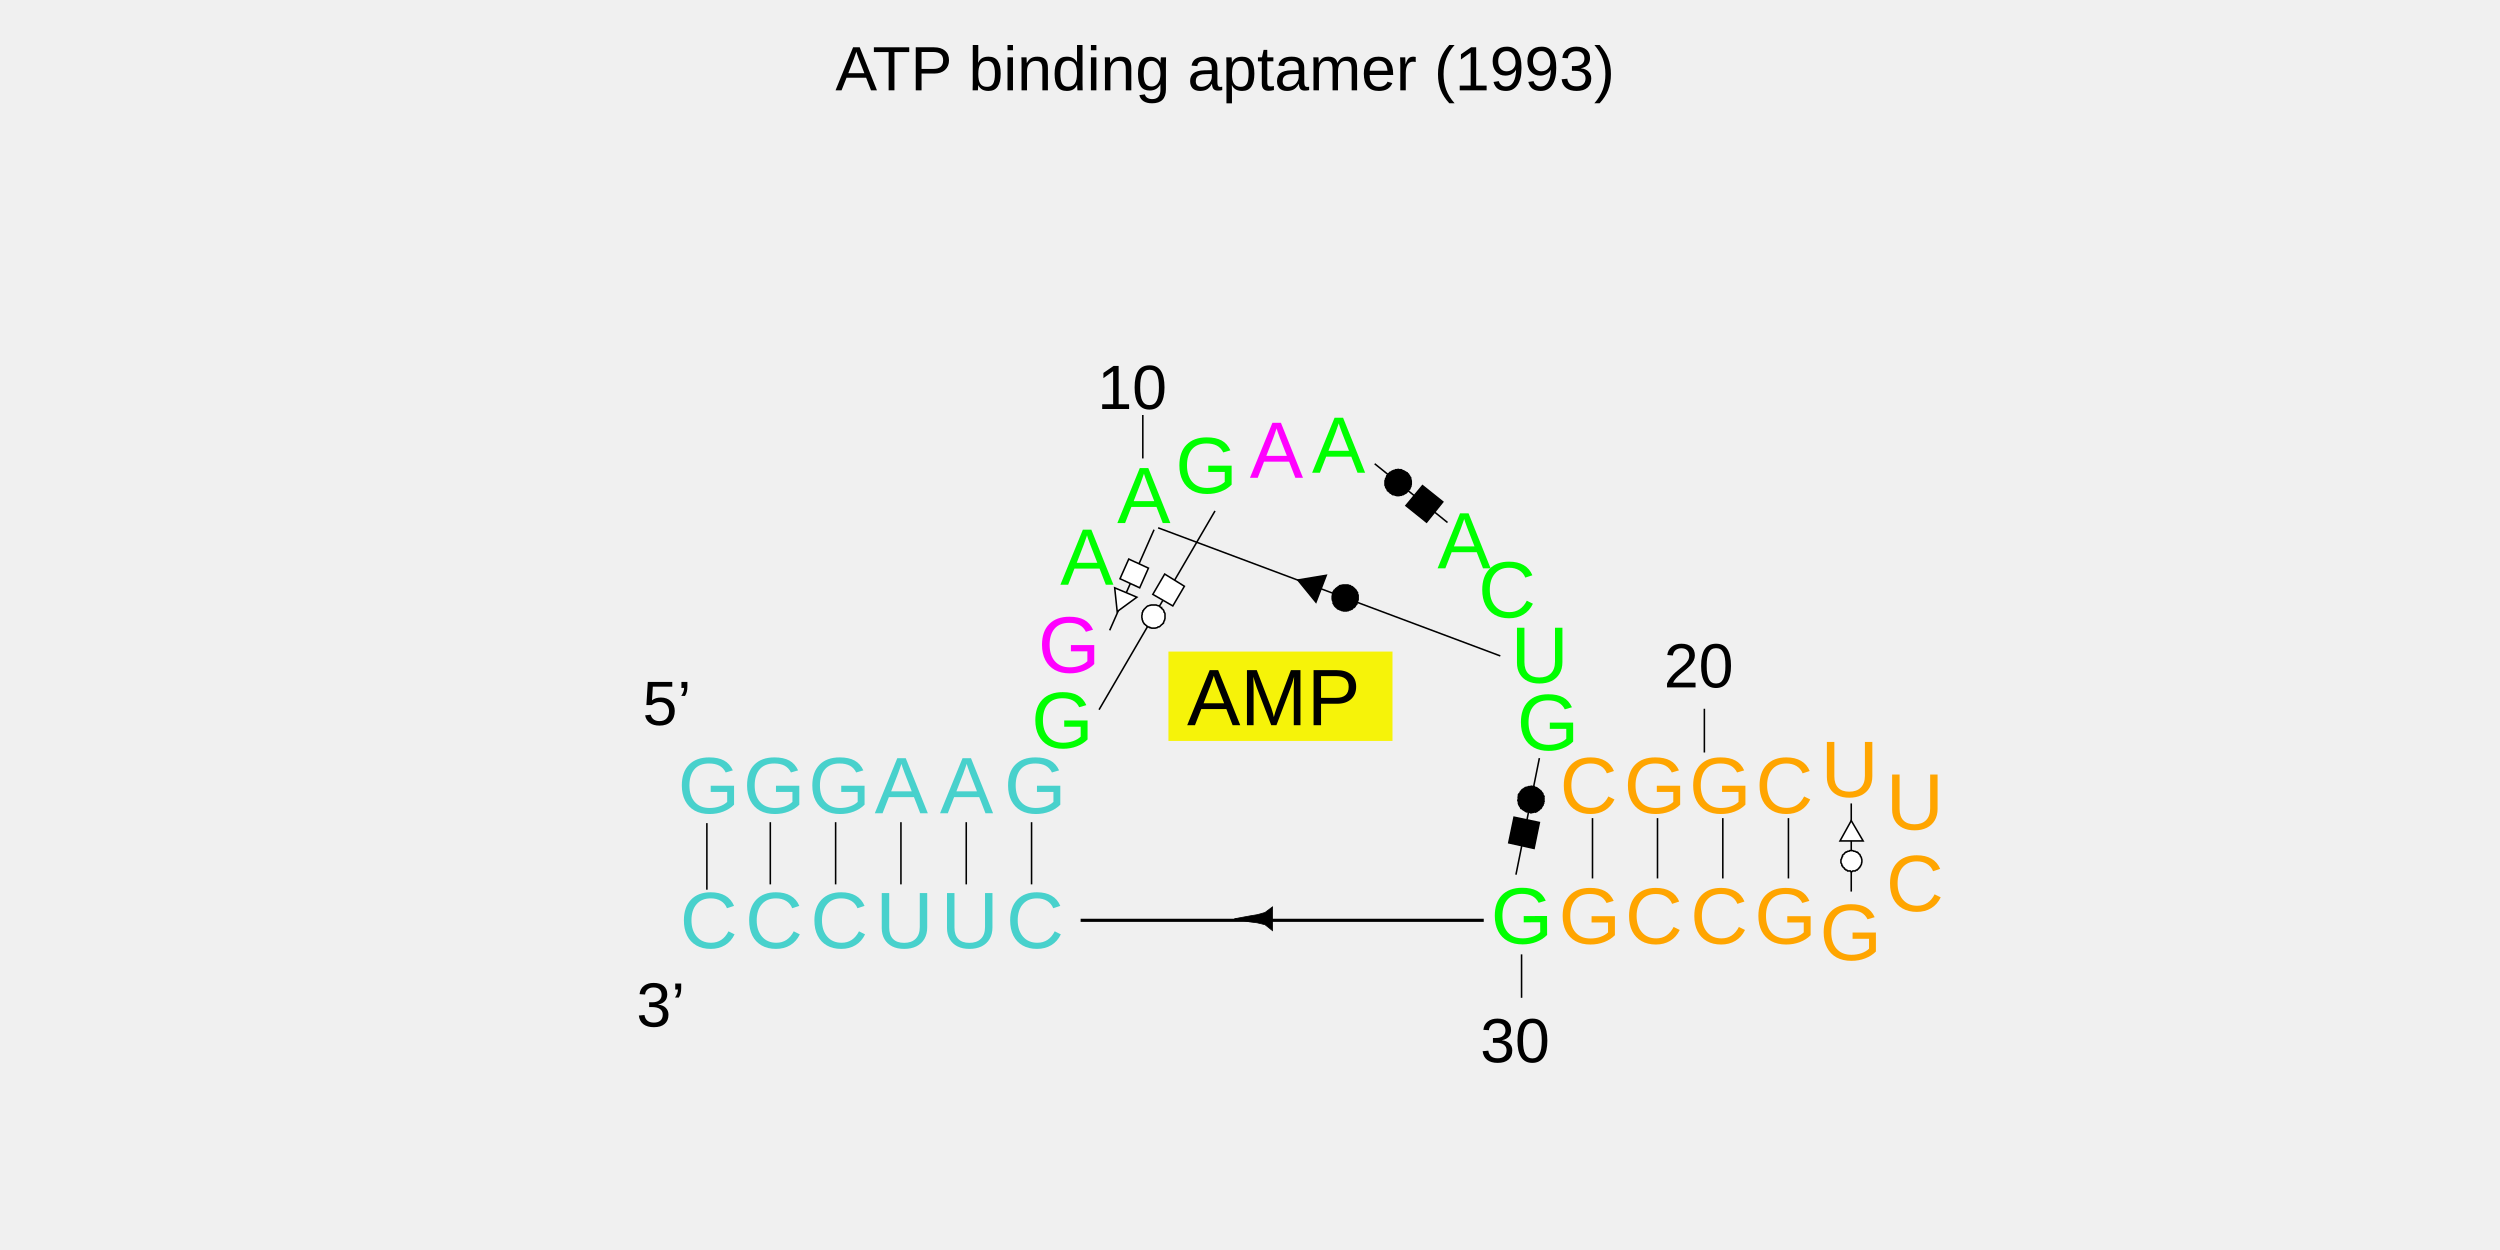
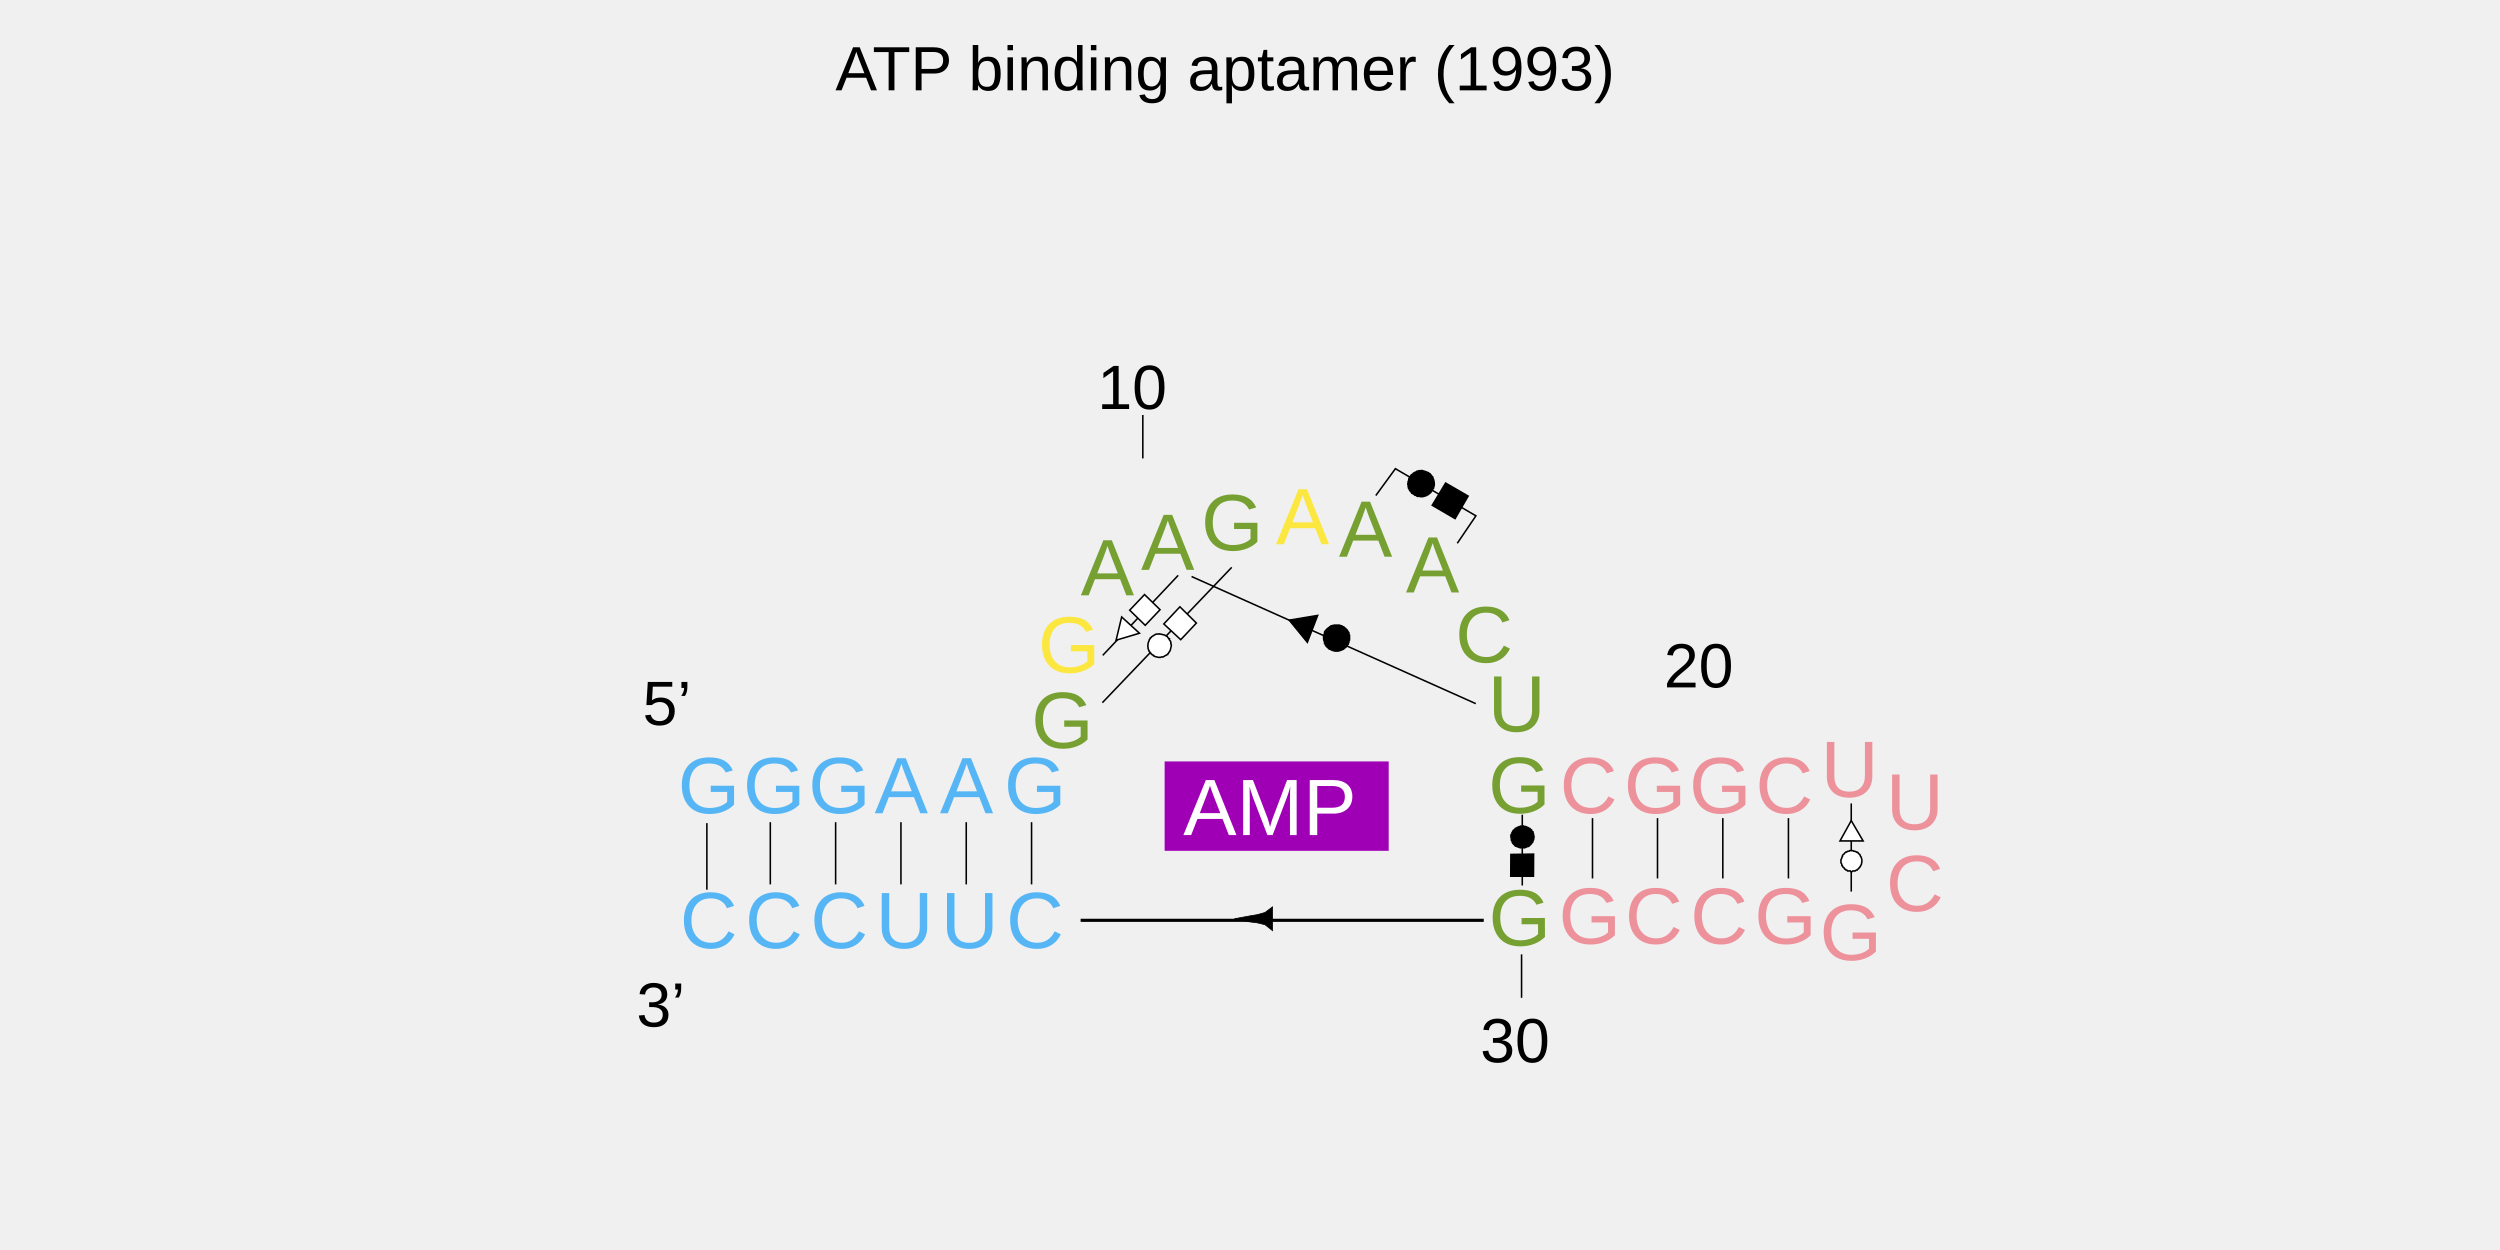
<svg xmlns="http://www.w3.org/2000/svg" id="图层_1" data-name="图层 1" viewBox="0 0 800 400">
  <defs>
    <style>
-       .cls-1 {
-         fill: #f6f309;
-       }
- 
-       .cls-12, .cls-16, .cls-2, .cls-3, .cls-4, .cls-5, .cls-6, .cls-8, .cls-9 {
+       .cls-1, .cls-13, .cls-15 {
+         fill: none;
+       }
+ 
+       .cls-1, .cls-11, .cls-13, .cls-14, .cls-2 {
+         stroke: #000;
+       }
+ 
+       .cls-1, .cls-11, .cls-2 {
+         stroke-width: 0.5px;
+       }
+ 
+       .cls-3 {
+         fill: #a000b5;
+       }
+ 
+       .cls-10, .cls-12, .cls-16, .cls-17, .cls-18, .cls-19, .cls-20, .cls-21, .cls-22, .cls-4, .cls-5, .cls-6, .cls-7, .cls-8, .cls-9 {
        isolation: isolate;
      }

-       .cls-12, .cls-16, .cls-2, .cls-3, .cls-4, .cls-5, .cls-6, .cls-9 {
+       .cls-10, .cls-12, .cls-17, .cls-18, .cls-4, .cls-5, .cls-6, .cls-7, .cls-8 {
        font-size: 25.59px;
      }

-       .cls-2, .cls-3 {
-         fill: #48d1cc;
-       }
- 
-       .cls-12, .cls-16, .cls-2, .cls-21, .cls-3, .cls-4, .cls-5, .cls-6, .cls-8, .cls-9 {
+       .cls-4, .cls-5 {
+         fill: #56b6f5;
+       }
+ 
+       .cls-10, .cls-12, .cls-17, .cls-18, .cls-19, .cls-20, .cls-21, .cls-22, .cls-4, .cls-5, .cls-6, .cls-7, .cls-8, .cls-9 {
        font-family: ArialMT, Arial;
      }

-       .cls-3, .cls-6, .cls-9 {
+       .cls-5, .cls-8 {
        letter-spacing: -0.06em;
      }

-       .cls-4, .cls-6 {
-         fill: lime;
-       }
- 
-       .cls-5, .cls-9 {
-         fill: #f0f;
-       }
- 
-       .cls-13, .cls-15, .cls-7 {
-         fill: none;
-       }
- 
-       .cls-10, .cls-11, .cls-13, .cls-14, .cls-7 {
-         stroke: #000;
-       }
- 
-       .cls-10, .cls-11, .cls-7 {
-         stroke-width: 0.5px;
-       }
- 
-       .cls-21, .cls-8 {
+       .cls-6, .cls-8 {
+         fill: #76a031;
+       }
+ 
+       .cls-10, .cls-7 {
+         fill: #fbe73f;
+       }
+ 
+       .cls-19, .cls-20, .cls-21, .cls-22, .cls-9 {
        font-size: 20px;
      }

      .cls-10 {
+         letter-spacing: -0.12em;
+       }
+ 
+       .cls-11, .cls-17, .cls-18 {
        fill: #fff;
      }

      .cls-12 {
-         fill: orange;
+         fill: #ed919b;
      }

      .cls-13 {
        stroke-miterlimit: 10;
      }

      .cls-14 {
        stroke-width: 0.25px;
      }

-       .cls-17 {
+       .cls-18 {
+         letter-spacing: -0.04em;
+       }
+ 
+       .cls-19 {
+         letter-spacing: -0.13em;
+       }
+ 
+       .cls-20 {
        letter-spacing: -0.02em;
      }

-       .cls-18 {
-         letter-spacing: -0.07em;
-       }
- 
-       .cls-19 {
-         letter-spacing: -0.02em;
-       }
- 
-       .cls-20 {
+       .cls-21 {
        letter-spacing: -0.04em;
+       }
+ 
+       .cls-22 {
+         letter-spacing: -0.08em;
      }
    </style>
  </defs>
-   <rect class="cls-1" x="373.9" y="208.5" width="71.7" height="28.6" />
+   <g id="ID000065-2">
+     <line class="cls-1" x1="487.13" y1="260.7" x2="487.13" y2="283.36" />
+   </g>
+   <g id="ID000067-2">
+     <polygon class="cls-2" points="490.71 280.38 490.75 273.32 483.49 273.42 483.44 280.39 490.71 280.38" />
+   </g>
+   <rect class="cls-3" x="372.68" y="243.66" width="71.7" height="28.6" />
  <g id="ID000002">
-     <text class="cls-2" transform="translate(216.9 260.24)">G</text>
+     <text class="cls-4" transform="translate(216.9 260.24)">G</text>
  </g>
  <g id="ID000003">
-     <text class="cls-2" transform="translate(237.78 260.24)">G</text>
+     <text class="cls-4" transform="translate(237.78 260.24)">G</text>
  </g>
  <g id="ID000004">
-     <text class="cls-2" transform="translate(258.66 260.24)">G</text>
+     <text class="cls-4" transform="translate(258.66 260.24)">G</text>
  </g>
  <g id="ID000005">
-     <text class="cls-3" transform="translate(279.89 260.24)">A</text>
+     <text class="cls-5" transform="translate(279.89 260.24)">A</text>
  </g>
  <g id="ID000006">
-     <text class="cls-3" transform="translate(300.77 260.24)">A</text>
+     <text class="cls-5" transform="translate(300.77 260.24)">A</text>
  </g>
  <g id="ID000007">
-     <text class="cls-2" transform="translate(321.3 260.24)">G</text>
+     <text class="cls-4" transform="translate(321.3 260.24)">G</text>
  </g>
  <g id="ID000008">
-     <text class="cls-4" transform="translate(330.02 239.36)">G</text>
+     <text class="cls-6" transform="translate(330.02 239.36)">G</text>
  </g>
  <g id="ID000009">
-     <text class="cls-5" transform="translate(332.16 215.23)">G</text>
+     <text class="cls-7" transform="translate(332.16 215.23)">G</text>
  </g>
  <g id="ID000010">
-     <text class="cls-6" transform="translate(339.28 187.11)">A</text>
+     <text class="cls-8" transform="translate(345.84 190.5)">A</text>
  </g>
  <g id="ID000011">
-     <text class="cls-6" transform="translate(357.5 167.38)">A</text>
+     <text class="cls-8" transform="translate(365.14 182.36)">A</text>
  </g>
  <g id="ID000012">
-     <line class="cls-7" x1="365.7" y1="146.7" x2="365.7" y2="132.8" />
+     <line class="cls-1" x1="365.7" y1="146.7" x2="365.7" y2="132.8" />
  </g>
  <g id="ID000013">
-     <text class="cls-8" transform="translate(351.17 130.87)">10</text>
+     <text class="cls-9" transform="translate(351.17 130.87)">10</text>
  </g>
  <g id="ID000014">
-     <text class="cls-4" transform="translate(376.12 157.83)">G</text>
+     <text class="cls-6" transform="translate(384.37 176.1)">G</text>
  </g>
  <g id="ID000015">
-     <text class="cls-9" transform="translate(399.94 152.9)">A</text>
+     <text class="cls-10" transform="translate(408.29 174.17)">A</text>
  </g>
  <g id="ID000016">
-     <text class="cls-4" transform="translate(477.09 302) rotate(-0.23)">G</text>
+     <text class="cls-6" transform="translate(476.4 302.63) rotate(-0.23)">G</text>
  </g>
  <g id="ID000017">
-     <line class="cls-7" x1="486.9" y1="305.4" x2="486.9" y2="319.3" />
+     <line class="cls-1" x1="486.9" y1="305.4" x2="486.9" y2="319.3" />
  </g>
  <g id="ID000018">
-     <text class="cls-8" transform="translate(473.68 339.92)">30</text>
+     <text class="cls-9" transform="translate(473.68 339.92)">30</text>
  </g>
  <g id="ID000019">
-     <text class="cls-2" transform="translate(321.95 303.4)">C</text>
+     <text class="cls-4" transform="translate(321.95 303.4)">C</text>
  </g>
  <g id="ID000020">
-     <text class="cls-2" transform="translate(301.07 303.4)">U</text>
+     <text class="cls-4" transform="translate(301.07 303.4)">U</text>
  </g>
  <g id="ID000021">
-     <text class="cls-2" transform="translate(280.19 303.4)">U</text>
+     <text class="cls-4" transform="translate(280.19 303.4)">U</text>
  </g>
  <g id="ID000022">
-     <text class="cls-2" transform="translate(259.31 303.4)">C</text>
+     <text class="cls-4" transform="translate(259.31 303.4)">C</text>
  </g>
  <g id="ID000023">
-     <text class="cls-2" transform="translate(238.43 303.4)">C</text>
+     <text class="cls-4" transform="translate(238.43 303.4)">C</text>
  </g>
  <g id="ID000024">
-     <text class="cls-2" transform="translate(217.55 303.4)">C</text>
+     <text class="cls-4" transform="translate(217.55 303.4)">C</text>
  </g>
  <g id="ID000025">
-     <line class="cls-7" x1="226.2" y1="263.4" x2="226.2" y2="284.7" />
+     <line class="cls-1" x1="226.2" y1="263.4" x2="226.2" y2="284.7" />
  </g>
  <g id="ID000026">
-     <line class="cls-7" x1="246.5" y1="263.1" x2="246.5" y2="283" />
+     <line class="cls-1" x1="246.5" y1="263.1" x2="246.5" y2="283" />
  </g>
  <g id="ID000027">
-     <line class="cls-7" x1="267.4" y1="263.1" x2="267.4" y2="283" />
+     <line class="cls-1" x1="267.4" y1="263.1" x2="267.4" y2="283" />
  </g>
  <g id="ID000028">
-     <line class="cls-7" x1="288.3" y1="263.1" x2="288.3" y2="283" />
+     <line class="cls-1" x1="288.3" y1="263.1" x2="288.3" y2="283" />
  </g>
  <g id="ID000029">
-     <line class="cls-7" x1="309.2" y1="263.1" x2="309.2" y2="283" />
+     <line class="cls-1" x1="309.2" y1="263.1" x2="309.2" y2="283" />
  </g>
  <g id="ID000030">
-     <line class="cls-7" x1="330.1" y1="263.1" x2="330.1" y2="283" />
+     <line class="cls-1" x1="330.1" y1="263.1" x2="330.1" y2="283" />
  </g>
  <g id="ID000031">
-     <line class="cls-7" x1="351.7" y1="227.1" x2="388.8" y2="163.5" />
+     <line class="cls-1" x1="352.76" y1="224.86" x2="394.15" y2="181.55" />
  </g>
  <g id="ID000032">
-     <polygon class="cls-10" points="367.3 200.5 367.4 200.6 367.7 200.7 367.9 200.7 368 200.9 368.3 200.9 368.5 201 368.8 201 369 201 369.3 201 369.5 201 369.7 201 370 200.9 370.2 200.9 370.5 200.7 370.6 200.6 370.9 200.6 371.1 200.5 371.2 200.4 371.5 200.1 371.7 199.9 371.7 199.9 372 199.7 372.2 199.4 372.3 199.4 372.4 199 372.5 198.8 372.5 198.7 372.7 198.4 372.7 198.2 372.8 197.9 372.8 197.7 372.8 197.5 372.8 197.2 372.8 197 372.8 196.7 372.8 196.5 372.8 196.4 372.7 196.1 372.5 195.9 372.5 195.6 372.4 195.5 372.3 195.2 372.2 195.1 372 194.9 371.7 194.7 371.7 194.4 371.5 194.4 371.2 194.2 371.1 194.1 370.9 193.9 370.6 193.8 370.5 193.8 370.2 193.7 370 193.6 369.7 193.6 369.5 193.6 369.3 193.6 369 193.6 368.8 193.6 368.5 193.6 368.3 193.6 368.2 193.7 367.9 193.7 367.7 193.8 367.4 193.9 367.3 193.9 367 194.1 366.9 194.2 366.7 194.4 366.5 194.6 366.4 194.7 366.2 194.9 366 195.1 365.9 195.4 365.7 195.5 365.7 195.7 365.6 196 365.5 196.1 365.5 196.4 365.5 196.6 365.4 196.9 365.4 197.2 365.4 197.4 365.4 197.5 365.4 197.7 365.5 198 365.5 198.3 365.6 198.5 365.7 198.7 365.7 198.9 365.9 199.2 366 199.4 366.2 199.6 366.2 199.7 366.5 199.9 366.7 200.1 366.9 200.2 367 200.4 367.3 200.5" />
+     <polygon class="cls-11" points="368.56 209.34 368.63 209.47 368.9 209.63 369.1 209.67 369.15 209.89 369.44 209.96 369.62 210.1 369.91 210.17 370.1 210.21 370.39 210.28 370.59 210.32 370.79 210.37 371.1 210.34 371.3 210.38 371.63 210.25 371.75 210.18 372.04 210.25 372.26 210.19 372.38 210.12 372.74 209.89 372.98 209.74 372.98 209.74 373.32 209.61 373.58 209.37 373.68 209.39 373.86 209.02 374.01 208.85 374.03 208.75 374.29 208.5 374.33 208.31 374.5 208.04 374.54 207.84 374.59 207.65 374.65 207.36 374.7 207.16 374.77 206.87 374.81 206.67 374.83 206.58 374.8 206.26 374.65 206.02 374.72 205.73 374.64 205.61 374.61 205.29 374.54 205.18 374.39 204.94 374.14 204.67 374.21 204.38 374.01 204.34 373.77 204.07 373.69 203.96 373.54 203.72 373.27 203.55 373.17 203.53 372.9 203.36 372.73 203.22 372.44 203.16 372.24 203.11 372.05 203.07 371.75 203 371.56 202.95 371.27 202.89 371.07 202.84 370.95 202.92 370.66 202.85 370.44 202.9 370.13 202.93 370.03 202.91 369.69 203.04 369.57 203.12 369.33 203.26 369.1 203.41 368.98 203.49 368.74 203.64 368.5 203.79 368.33 204.06 368.11 204.11 368.07 204.31 367.9 204.58 367.79 204.65 367.72 204.95 367.67 205.14 367.51 205.41 367.44 205.7 367.4 205.9 367.38 206 367.33 206.19 367.36 206.51 367.29 206.8 367.35 207.02 367.4 207.23 367.36 207.43 367.48 207.76 367.54 207.98 367.69 208.22 367.66 208.32 367.91 208.58 368.06 208.82 368.23 208.96 368.29 209.18 368.56 209.34" />
  </g>
  <g id="ID000033">
-     <polygon class="cls-10" points="372.7 183.7 368.9 190.2 375.3 193.9 379 187.6 372.7 183.7" />
+     <polygon class="cls-11" points="377.57 194.18 372.42 199.66 377.83 204.7 382.84 199.38 377.57 194.18" />
  </g>
  <g id="ID000034">
-     <line class="cls-7" x1="355.1" y1="201.7" x2="369.3" y2="169.5" />
+     <line class="cls-1" x1="352.88" y1="209.71" x2="377.02" y2="184.11" />
  </g>
  <g id="ID000035">
-     <polygon class="cls-10" points="357.5 195.7 363.8 191.1 356.7 188.1 357.5 195.7" />
+     <polygon class="cls-11" points="357.15 204.86 364.62 202.63 358.93 197.43 357.15 204.86" />
  </g>
  <g id="ID000036">
-     <polygon class="cls-10" points="361.2 178.9 358.4 185.2 364.7 188.1 367.5 181.8 361.2 178.9" />
+     <polygon class="cls-11" points="366.25 190.26 361.5 195.26 366.47 200.1 371.22 195.1 366.25 190.26" />
  </g>
  <g id="ID000037">
-     <line class="cls-7" x1="370.6" y1="168.9" x2="480.1" y2="209.9" />
+     <line class="cls-1" x1="381.3" y1="184.49" x2="472.25" y2="225.17" />
  </g>
  <g id="ID000038">
-     <polygon class="cls-11" points="415.3 185.6 421.1 192.7 424.4 184.1 415.3 185.6" />
+     <polygon class="cls-2" points="412.55 198.44 418.35 205.54 421.65 196.94 412.55 198.44" />
  </g>
  <g id="ID000039">
-     <polygon class="cls-11" points="434.4 192.7 434.4 192.5 434.4 192.2 434.6 192 434.6 191.7 434.6 191.5 434.6 191.2 434.6 191 434.6 190.6 434.6 190.4 434.4 190.1 434.4 189.9 434.4 189.6 434.2 189.4 434.1 189.2 433.9 188.9 433.8 188.7 433.6 188.6 433.4 188.3 433.2 188.2 433.1 188.1 432.8 187.8 432.6 187.7 432.2 187.6 432.1 187.4 431.9 187.4 431.6 187.3 431.4 187.2 431.1 187.2 430.9 187.2 430.6 187.2 430.2 187.2 429.9 187.2 429.7 187.2 429.4 187.3 429.2 187.3 428.9 187.4 428.7 187.4 428.6 187.6 428.3 187.7 428.1 187.9 427.8 188.1 427.7 188.2 427.4 188.4 427.3 188.6 427.1 188.8 426.9 188.9 426.8 189.2 426.6 189.4 426.6 189.7 426.6 189.9 426.4 190.2 426.4 190.5 426.3 190.7 426.3 191 426.3 191.2 426.3 191.5 426.3 191.7 426.4 192 426.4 192.2 426.6 192.5 426.6 192.7 426.6 193.1 426.8 193.3 426.9 193.6 427.1 193.7 427.1 193.9 427.4 194.2 427.6 194.4 427.8 194.4 427.9 194.7 428.2 194.9 428.4 194.9 428.7 195.1 428.9 195.2 429.2 195.2 429.4 195.4 429.7 195.4 429.9 195.5 430.2 195.5 430.5 195.5 430.7 195.5 431 195.5 431.2 195.4 431.5 195.4 431.7 195.2 432 195.2 432.2 195.1 432.6 194.9 432.7 194.9 432.9 194.6 433.2 194.4 433.3 194.4 433.6 194.1 433.7 193.9 433.8 193.7 434.1 193.4 434.2 193.3 434.2 193.1 434.4 192.7" />
+     <polygon class="cls-2" points="431.65 205.54 431.65 205.34 431.65 205.04 431.85 204.84 431.85 204.54 431.85 204.34 431.85 204.04 431.85 203.84 431.85 203.44 431.85 203.24 431.65 202.94 431.65 202.74 431.65 202.44 431.45 202.24 431.35 202.04 431.15 201.74 431.05 201.54 430.85 201.44 430.65 201.14 430.45 201.04 430.35 200.94 430.05 200.64 429.85 200.54 429.45 200.44 429.35 200.24 429.15 200.24 428.85 200.14 428.65 200.04 428.35 200.04 428.15 200.04 427.85 200.04 427.45 200.04 427.15 200.04 426.95 200.04 426.65 200.14 426.45 200.14 426.15 200.24 425.95 200.24 425.85 200.44 425.55 200.54 425.35 200.74 425.05 200.94 424.95 201.04 424.65 201.24 424.55 201.44 424.35 201.64 424.15 201.74 424.05 202.04 423.85 202.24 423.85 202.54 423.85 202.74 423.65 203.04 423.65 203.34 423.55 203.54 423.55 203.84 423.55 204.04 423.55 204.34 423.55 204.54 423.65 204.84 423.65 205.04 423.85 205.34 423.85 205.54 423.85 205.94 424.05 206.14 424.15 206.44 424.35 206.54 424.35 206.74 424.65 207.04 424.85 207.24 425.05 207.24 425.15 207.54 425.45 207.74 425.65 207.74 425.95 207.94 426.15 208.04 426.45 208.04 426.65 208.24 426.95 208.24 427.15 208.34 427.45 208.34 427.75 208.34 427.95 208.34 428.25 208.34 428.45 208.24 428.75 208.24 428.95 208.04 429.25 208.04 429.45 207.94 429.85 207.74 429.95 207.74 430.15 207.44 430.45 207.24 430.55 207.24 430.85 206.94 430.95 206.74 431.05 206.54 431.35 206.24 431.45 206.14 431.45 205.94 431.65 205.54" />
  </g>
  <g id="ID000046">
-     <text class="cls-6" transform="translate(419.83 151.28)">A</text>
+     <text class="cls-8" transform="translate(428.47 178.15)">A</text>
  </g>
  <g id="ID000047">
-     <text class="cls-6" transform="translate(459.98 181.87)">A</text>
+     <text class="cls-8" transform="translate(449.89 189.59)">A</text>
  </g>
  <g id="ID000048">
-     <text class="cls-4" transform="translate(473.02 197.6)">C</text>
+     <text class="cls-6" transform="translate(465.68 211.97)">C</text>
  </g>
  <g id="ID000049">
-     <text class="cls-4" transform="translate(483.46 218.48)">U</text>
+     <text class="cls-6" transform="translate(476.12 234.07)">U</text>
  </g>
  <g id="ID000050">
-     <text class="cls-4" transform="translate(485.41 240.04)">G</text>
+     <text class="cls-6" transform="translate(476.24 260.16)">G</text>
  </g>
  <g id="ID000051">
    <text class="cls-12" transform="translate(499.12 260.24)">C</text>
  </g>
  <g id="ID000052">
    <text class="cls-12" transform="translate(519.65 260.24)">G</text>
  </g>
  <g id="ID000053">
    <text class="cls-12" transform="translate(540.53 260.24)">G</text>
  </g>
-   <g id="ID000054">
-     <line class="cls-7" x1="545.4" y1="240.8" x2="545.4" y2="226.8" />
-   </g>
  <g id="ID000055">
-     <text class="cls-8" transform="translate(532.45 219.96)">20</text>
+     <text class="cls-9" transform="translate(532.45 219.96)">20</text>
  </g>
  <g id="ID000056">
    <text class="cls-12" transform="translate(561.76 260.24)">C</text>
  </g>
  <g id="ID000057">
    <text class="cls-12" transform="translate(582.63 255.02)">U</text>
  </g>
  <g id="ID000058">
    <text class="cls-12" transform="translate(603.51 265.46)">U</text>
  </g>
  <g id="ID000059">
    <text class="cls-12" transform="translate(603.51 291.56)">C</text>
  </g>
  <g id="ID000060">
    <text class="cls-12" transform="translate(582.29 307.22)">G</text>
  </g>
  <g id="ID000061">
    <text class="cls-12" transform="translate(561.4 302)">G</text>
  </g>
  <g id="ID000062">
    <text class="cls-12" transform="translate(540.88 302)">C</text>
  </g>
  <g id="ID000063">
    <text class="cls-12" transform="translate(520 302)">C</text>
  </g>
  <g id="ID000064">
    <text class="cls-12" transform="translate(498.77 302)">G</text>
  </g>
  <g id="ID000065">
-     <line class="cls-7" x1="439.9" y1="148.4" x2="463.2" y2="167.2" />
+     <line class="cls-1" x1="446.43" y1="149.93" x2="472.27" y2="165.06" />
  </g>
  <g id="ID000066">
-     <polygon class="cls-11" points="444.2 151.8 444 152 443.8 152.2 443.7 152.5 443.7 152.8 443.5 153 443.4 153.1 443.4 153.4 443.2 153.8 443.2 154 443.2 154.3 443.2 154.5 443.2 154.8 443.2 155 443.2 155.3 443.4 155.6 443.4 155.8 443.5 156.1 443.7 156.3 443.8 156.5 443.9 156.7 444 157 444.3 157.2 444.4 157.3 444.7 157.5 444.9 157.8 445.1 157.8 445.4 158 445.4 158.1 445.7 158.3 446 158.3 446.2 158.3 446.5 158.5 446.7 158.5 447 158.6 447.2 158.6 447.5 158.6 447.7 158.6 448 158.5 448.4 158.5 448.7 158.3 448.8 158.3 449 158.3 449.3 158.1 449.5 158 449.8 157.8 449.9 157.8 450.2 157.5 450.4 157.3 450.5 157.1 450.7 157 450.8 156.7 451.1 156.5 451.2 156.3 451.2 156.1 451.4 155.8 451.5 155.6 451.5 155.3 451.6 155 451.6 154.8 451.6 154.5 451.6 154.1 451.6 153.9 451.5 153.6 451.5 153.4 451.4 153.1 451.4 152.8 451.2 152.6 451.1 152.5 451 152.2 450.8 152 450.7 151.7 450.4 151.6 450.3 151.3 450 151.2 449.9 151.1 449.7 151 449.4 150.8 449.2 150.7 448.9 150.6 448.7 150.5 448.4 150.3 448.2 150.3 447.9 150.3 447.7 150.3 447.4 150.2 447.1 150.3 446.9 150.3 446.6 150.3 446.4 150.5 446.1 150.5 445.9 150.6 445.6 150.7 445.4 150.8 445.2 151 444.9 151.1 444.7 151.2 444.5 151.5 444.3 151.6 444.2 151.8" />
+     <polygon class="cls-2" points="451.19 152.66 451.02 152.88 450.85 153.11 450.8 153.42 450.84 153.72 450.67 153.95 450.59 154.06 450.63 154.36 450.49 154.78 450.52 154.98 450.57 155.28 450.6 155.47 450.64 155.77 450.67 155.97 450.72 156.26 450.96 156.53 450.99 156.73 451.13 157.01 451.36 157.18 451.49 157.36 451.62 157.54 451.76 157.83 452.09 157.98 452.2 158.06 452.53 158.22 452.77 158.48 452.97 158.46 453.29 158.61 453.31 158.71 453.64 158.86 453.93 158.81 454.13 158.78 454.46 158.94 454.65 158.91 454.97 158.96 455.16 158.93 455.46 158.89 455.66 158.86 455.94 158.72 456.33 158.66 456.6 158.41 456.7 158.4 456.9 158.37 457.17 158.13 457.35 158 457.62 157.75 457.71 157.74 457.97 157.4 458.13 157.17 458.2 156.96 458.39 156.83 458.44 156.52 458.71 156.28 458.78 156.06 458.75 155.87 458.9 155.54 458.97 155.33 458.93 155.03 458.98 154.72 458.95 154.52 458.9 154.22 458.85 153.83 458.81 153.63 458.67 153.35 458.64 153.15 458.5 152.87 458.45 152.57 458.23 152.4 458.11 152.32 457.97 152.04 457.74 151.87 457.6 151.59 457.29 151.53 457.14 151.25 456.83 151.2 456.72 151.12 456.5 151.04 456.18 150.89 455.96 150.82 455.65 150.77 455.44 150.7 455.12 150.55 454.92 150.58 454.62 150.62 454.42 150.65 454.11 150.6 453.83 150.74 453.63 150.77 453.33 150.81 453.17 151.04 452.87 151.09 452.69 151.22 452.4 151.36 452.22 151.49 452.06 151.72 451.77 151.86 451.59 151.99 451.44 152.31 451.25 152.44 451.19 152.66" />
  </g>
  <g id="ID000067">
-     <polygon class="cls-11" points="461.7 160.6 455.2 155.4 449.9 161.8 456.5 167.1 461.7 160.6" />
+     <polygon class="cls-2" points="469.8 158.75 462.6 154.58 458.31 161.69 465.63 165.95 469.8 158.75" />
  </g>
  <g id="ID000068">
-     <line class="cls-7" x1="509.6" y1="261.8" x2="509.6" y2="281.1" />
+     <line class="cls-1" x1="509.6" y1="261.8" x2="509.6" y2="281.1" />
  </g>
  <g id="ID000069">
-     <line class="cls-7" x1="530.4" y1="261.8" x2="530.4" y2="281.1" />
+     <line class="cls-1" x1="530.4" y1="261.8" x2="530.4" y2="281.1" />
  </g>
  <g id="ID000070">
-     <line class="cls-7" x1="551.3" y1="261.8" x2="551.3" y2="281.1" />
+     <line class="cls-1" x1="551.3" y1="261.8" x2="551.3" y2="281.1" />
  </g>
  <g id="ID000071">
-     <line class="cls-7" x1="572.3" y1="261.8" x2="572.3" y2="281.1" />
+     <line class="cls-1" x1="572.3" y1="261.8" x2="572.3" y2="281.1" />
  </g>
  <g id="ID000072">
-     <line class="cls-7" x1="592.4" y1="257.1" x2="592.4" y2="285.3" />
+     <line class="cls-1" x1="592.4" y1="257.1" x2="592.4" y2="285.3" />
  </g>
  <g id="ID000073">
-     <polygon class="cls-10" points="592.4 262.6 588.8 269.1 596.2 269.1 592.4 262.6" />
+     <polygon class="cls-11" points="592.4 262.6 588.8 269.1 596.2 269.1 592.4 262.6" />
  </g>
  <g id="ID000074">
-     <polygon class="cls-10" points="592.4 278.9 592.7 278.9 592.9 278.7 593.1 278.7 593.2 278.7 593.5 278.7 593.7 278.7 593.9 278.5 594.1 278.4 594.3 278.4 594.4 278.2 594.6 278.1 594.8 277.9 594.9 277.7 595.1 277.6 595.1 277.5 595.3 277.2 595.4 277.1 595.4 277 595.6 276.7 595.7 276.4 595.7 276.4 595.7 276.1 595.8 275.9 595.8 275.7 595.8 275.4 595.8 275.3 595.8 275.1 595.7 274.8 595.7 274.7 595.6 274.4 595.6 274.3 595.4 274.1 595.3 273.9 595.3 273.7 595.1 273.5 595.1 273.4 594.8 273.2 594.6 273 594.6 272.9 594.4 272.7 594.1 272.7 594 272.6 593.7 272.5 593.6 272.4 593.4 272.4 593.2 272.4 592.9 272.2 592.7 272.2 592.6 272.2 592.4 272.2 592.1 272.2 591.9 272.2 591.7 272.4 591.6 272.4 591.3 272.4 591.2 272.5 590.9 272.6 590.8 272.7 590.6 272.7 590.4 272.9 590.3 273 590.2 273.2 589.9 273.4 589.8 273.5 589.6 273.7 589.6 273.9 589.6 274.1 589.4 274.3 589.4 274.4 589.3 274.7 589.3 274.8 589.1 275.1 589.1 275.3 589.1 275.4 589.1 275.7 589.1 275.9 589.1 276.1 589.3 276.4 589.3 276.4 589.4 276.7 589.4 277 589.6 277.1 589.6 277.2 589.8 277.5 589.9 277.6 590.1 277.7 590.2 277.9 590.3 278.1 590.6 278.2 590.7 278.4 590.8 278.4 591.1 278.5 591.2 278.7 591.4 278.7 591.6 278.7 591.8 278.7 592.1 278.7 592.2 278.9 592.4 278.9" />
+     <polygon class="cls-11" points="592.4 278.9 592.7 278.9 592.9 278.7 593.1 278.7 593.2 278.7 593.5 278.7 593.7 278.7 593.9 278.5 594.1 278.4 594.3 278.4 594.4 278.2 594.6 278.1 594.8 277.9 594.9 277.7 595.1 277.6 595.1 277.5 595.3 277.2 595.4 277.1 595.4 277 595.6 276.7 595.7 276.4 595.7 276.4 595.7 276.1 595.8 275.9 595.8 275.7 595.8 275.4 595.8 275.3 595.8 275.1 595.7 274.8 595.7 274.7 595.6 274.4 595.6 274.3 595.4 274.1 595.3 273.9 595.3 273.7 595.1 273.5 595.1 273.4 594.8 273.2 594.6 273 594.6 272.9 594.4 272.7 594.1 272.7 594 272.6 593.7 272.5 593.6 272.4 593.4 272.4 593.2 272.4 592.9 272.2 592.7 272.2 592.6 272.2 592.4 272.2 592.1 272.2 591.9 272.2 591.7 272.4 591.6 272.4 591.3 272.4 591.2 272.5 590.9 272.6 590.8 272.7 590.6 272.7 590.4 272.9 590.3 273 590.2 273.2 589.9 273.4 589.8 273.5 589.6 273.7 589.6 273.9 589.6 274.1 589.4 274.3 589.4 274.4 589.3 274.7 589.3 274.8 589.1 275.1 589.1 275.3 589.1 275.4 589.1 275.7 589.1 275.9 589.1 276.1 589.3 276.4 589.3 276.4 589.4 276.7 589.4 277 589.6 277.1 589.6 277.2 589.8 277.5 589.9 277.6 590.1 277.7 590.2 277.9 590.3 278.1 590.6 278.2 590.7 278.4 590.8 278.4 591.1 278.5 591.2 278.7 591.4 278.7 591.6 278.7 591.8 278.7 592.1 278.7 592.2 278.9 592.4 278.9" />
  </g>
  <g id="ID000076">
    <line class="cls-13" x1="474.8" y1="294.5" x2="345.8" y2="294.5" />
  </g>
  <g id="ID000077">
    <polygon class="cls-14" points="407.2 297.8 404.8 295.9 402.3 295.3 399.9 295 395 294 399.9 293.1 402.3 292.7 404.8 292 407.2 290.2 407.2 297.8" />
  </g>
-   <rect class="cls-15" x="379.8" y="210" width="71.2" height="28.8" />
-   <text class="cls-16" transform="translate(379.86 232.06)">AM<tspan class="cls-17" x="38.39" y="0">P</tspan>
-   </text>
+   <rect class="cls-15" x="378.58" y="245.16" width="71.2" height="28.8" />
+   <g class="cls-16">
+     <text class="cls-17" transform="translate(378.64 267.22)">AM</text>
+     <text class="cls-18" transform="translate(417.03 267.22)">P</text>
+   </g>
  <rect class="cls-15" x="207.5" y="95.2" width="159.3" height="25.5" />
-   <text class="cls-8" transform="translate(267.33 28.9)">
-     <tspan class="cls-18">A</tspan>
-     <tspan x="11.86" y="0">T</tspan>
-     <tspan class="cls-19" x="24.07" y="0">P</tspan>
-     <tspan x="37.05" y="0" xml:space="preserve"> binding aptamer (1993)</tspan>
-   </text>
-   <text class="cls-8" transform="translate(203.66 328.5)">3<tspan class="cls-20" x="11.12" y="0">’</tspan>
-   </text>
-   <g id="ID000065-2" data-name="ID000065">
-     <line class="cls-7" x1="492.6" y1="242.6" x2="485.1" y2="279.9" />
-   </g>
-   <g id="ID000066-2" data-name="ID000066">
-     <polygon class="cls-11" points="490.8 251.8 490.5 251.7 490.2 251.6 489.9 251.6 489.7 251.8 489.4 251.7 489.2 251.7 489.1 251.8 488.6 251.9 488.4 252 488.1 252 487.9 252.2 487.7 252.3 487.5 252.5 487.2 252.6 487 252.8 486.9 252.9 486.7 253.2 486.5 253.4 486.5 253.6 486.3 253.8 486.1 254 485.9 254.3 485.9 254.5 485.9 254.8 485.8 255.1 485.9 255.4 485.8 255.7 485.8 255.8 485.7 256.1 485.8 256.4 485.9 256.5 485.9 256.9 485.9 257.1 486 257.4 486.1 257.6 486.2 257.8 486.4 258.1 486.5 258.2 486.7 258.7 487 258.7 487 258.8 487.2 259 487.5 259.2 487.7 259.3 488 259.5 488.1 259.6 488.5 259.8 488.7 259.8 489 259.8 489.2 259.9 489.4 259.9 489.8 260.1 490 260.1 490.2 260 490.5 260 490.8 259.9 491 259.8 491.3 259.9 491.5 259.8 491.8 259.7 492.1 259.4 492.4 259.3 492.5 259.1 492.7 259 492.9 258.7 493.1 258.7 493.3 258.4 493.3 258.2 493.5 258 493.7 257.7 493.8 257.6 493.8 257.2 494 257 493.9 256.7 494.1 256.5 494 256.3 494.1 256 494 255.7 494.1 255.4 494 255.2 494.1 254.8 493.9 254.6 493.8 254.4 493.7 254.2 493.7 253.9 493.5 253.7 493.3 253.5 493.2 253.2 493 253.2 492.8 252.9 492.6 252.7 492.4 252.6 492.2 252.4 492 252.3 491.8 252.1 491.5 252 491.2 252 491 251.7 490.8 251.8" />
-   </g>
-   <g id="ID000067-2" data-name="ID000067">
-     <polygon class="cls-11" points="490.9 271.5 492.6 263.2 484.5 261.5 482.8 269.7 490.9 271.5" />
-   </g>
-   <text class="cls-21" transform="translate(205.64 231.99)">5<tspan class="cls-20" x="11.12" y="0">’</tspan>
-   </text>
+   <g class="cls-16">
+     <text class="cls-19" transform="translate(267.33 28.9)">A</text>
+     <text class="cls-20" transform="translate(279.19 28.9)">T</text>
+     <text class="cls-21" transform="translate(291.4 28.9)">P</text>
+     <text class="cls-9" transform="translate(304.38 28.9)">
+       <tspan xml:space="preserve"> binding aptamer (1993)</tspan>
+     </text>
+   </g>
+   <g class="cls-16">
+     <text class="cls-9" transform="translate(203.66 328.5)">3</text>
+     <text class="cls-22" transform="translate(214.78 328.5)">’</text>
+   </g>
+   <g id="ID000066-2">
+     <polygon class="cls-2" points="487.24 264.39 486.96 264.37 486.69 264.34 486.43 264.4 486.29 264.6 486.02 264.57 485.85 264.6 485.78 264.7 485.37 264.88 485.21 264.99 484.95 265.05 484.82 265.25 484.66 265.37 484.52 265.56 484.28 265.7 484.15 265.9 484.08 266 483.96 266.28 483.82 266.48 483.85 266.64 483.72 266.84 483.58 267.04 483.46 267.32 483.49 267.48 483.54 267.72 483.51 267.98 483.65 268.21 483.61 268.47 483.63 268.55 483.6 268.81 483.73 269.04 483.84 269.1 483.91 269.43 483.94 269.59 484.08 269.82 484.2 269.96 484.32 270.1 484.54 270.31 484.64 270.37 484.9 270.74 485.16 270.69 485.18 270.77 485.38 270.9 485.68 271 485.87 271.05 486.16 271.16 486.26 271.22 486.64 271.31 486.81 271.27 487.07 271.22 487.26 271.26 487.43 271.23 487.81 271.32 487.98 271.28 488.13 271.16 488.39 271.11 488.63 270.97 488.79 270.86 489.06 270.88 489.22 270.76 489.46 270.63 489.66 270.33 489.9 270.19 489.95 270.01 490.11 269.9 490.23 269.62 490.4 269.58 490.52 269.3 490.49 269.14 490.63 268.94 490.75 268.66 490.81 268.56 490.75 268.23 490.88 268.04 490.75 267.81 490.88 267.61 490.76 267.47 490.8 267.2 490.66 266.98 490.69 266.72 490.57 266.57 490.59 266.23 490.38 266.1 490.26 265.96 490.14 265.82 490.09 265.57 489.88 265.45 489.68 265.32 489.54 265.1 489.37 265.13 489.15 264.92 488.94 264.8 488.75 264.75 488.54 264.63 488.36 264.58 488.15 264.46 487.87 264.43 487.62 264.48 487.39 264.28 487.24 264.39" />
+   </g>
+   <g class="cls-16">
+     <text class="cls-9" transform="translate(205.64 231.99)">5</text>
+     <text class="cls-22" transform="translate(216.76 231.99)">’</text>
+   </g>
+   <line class="cls-1" x1="446.66" y1="149.8" x2="440.26" y2="158.57" />
+   <line class="cls-1" x1="472.43" y1="164.86" x2="466.33" y2="173.85" />
</svg>
